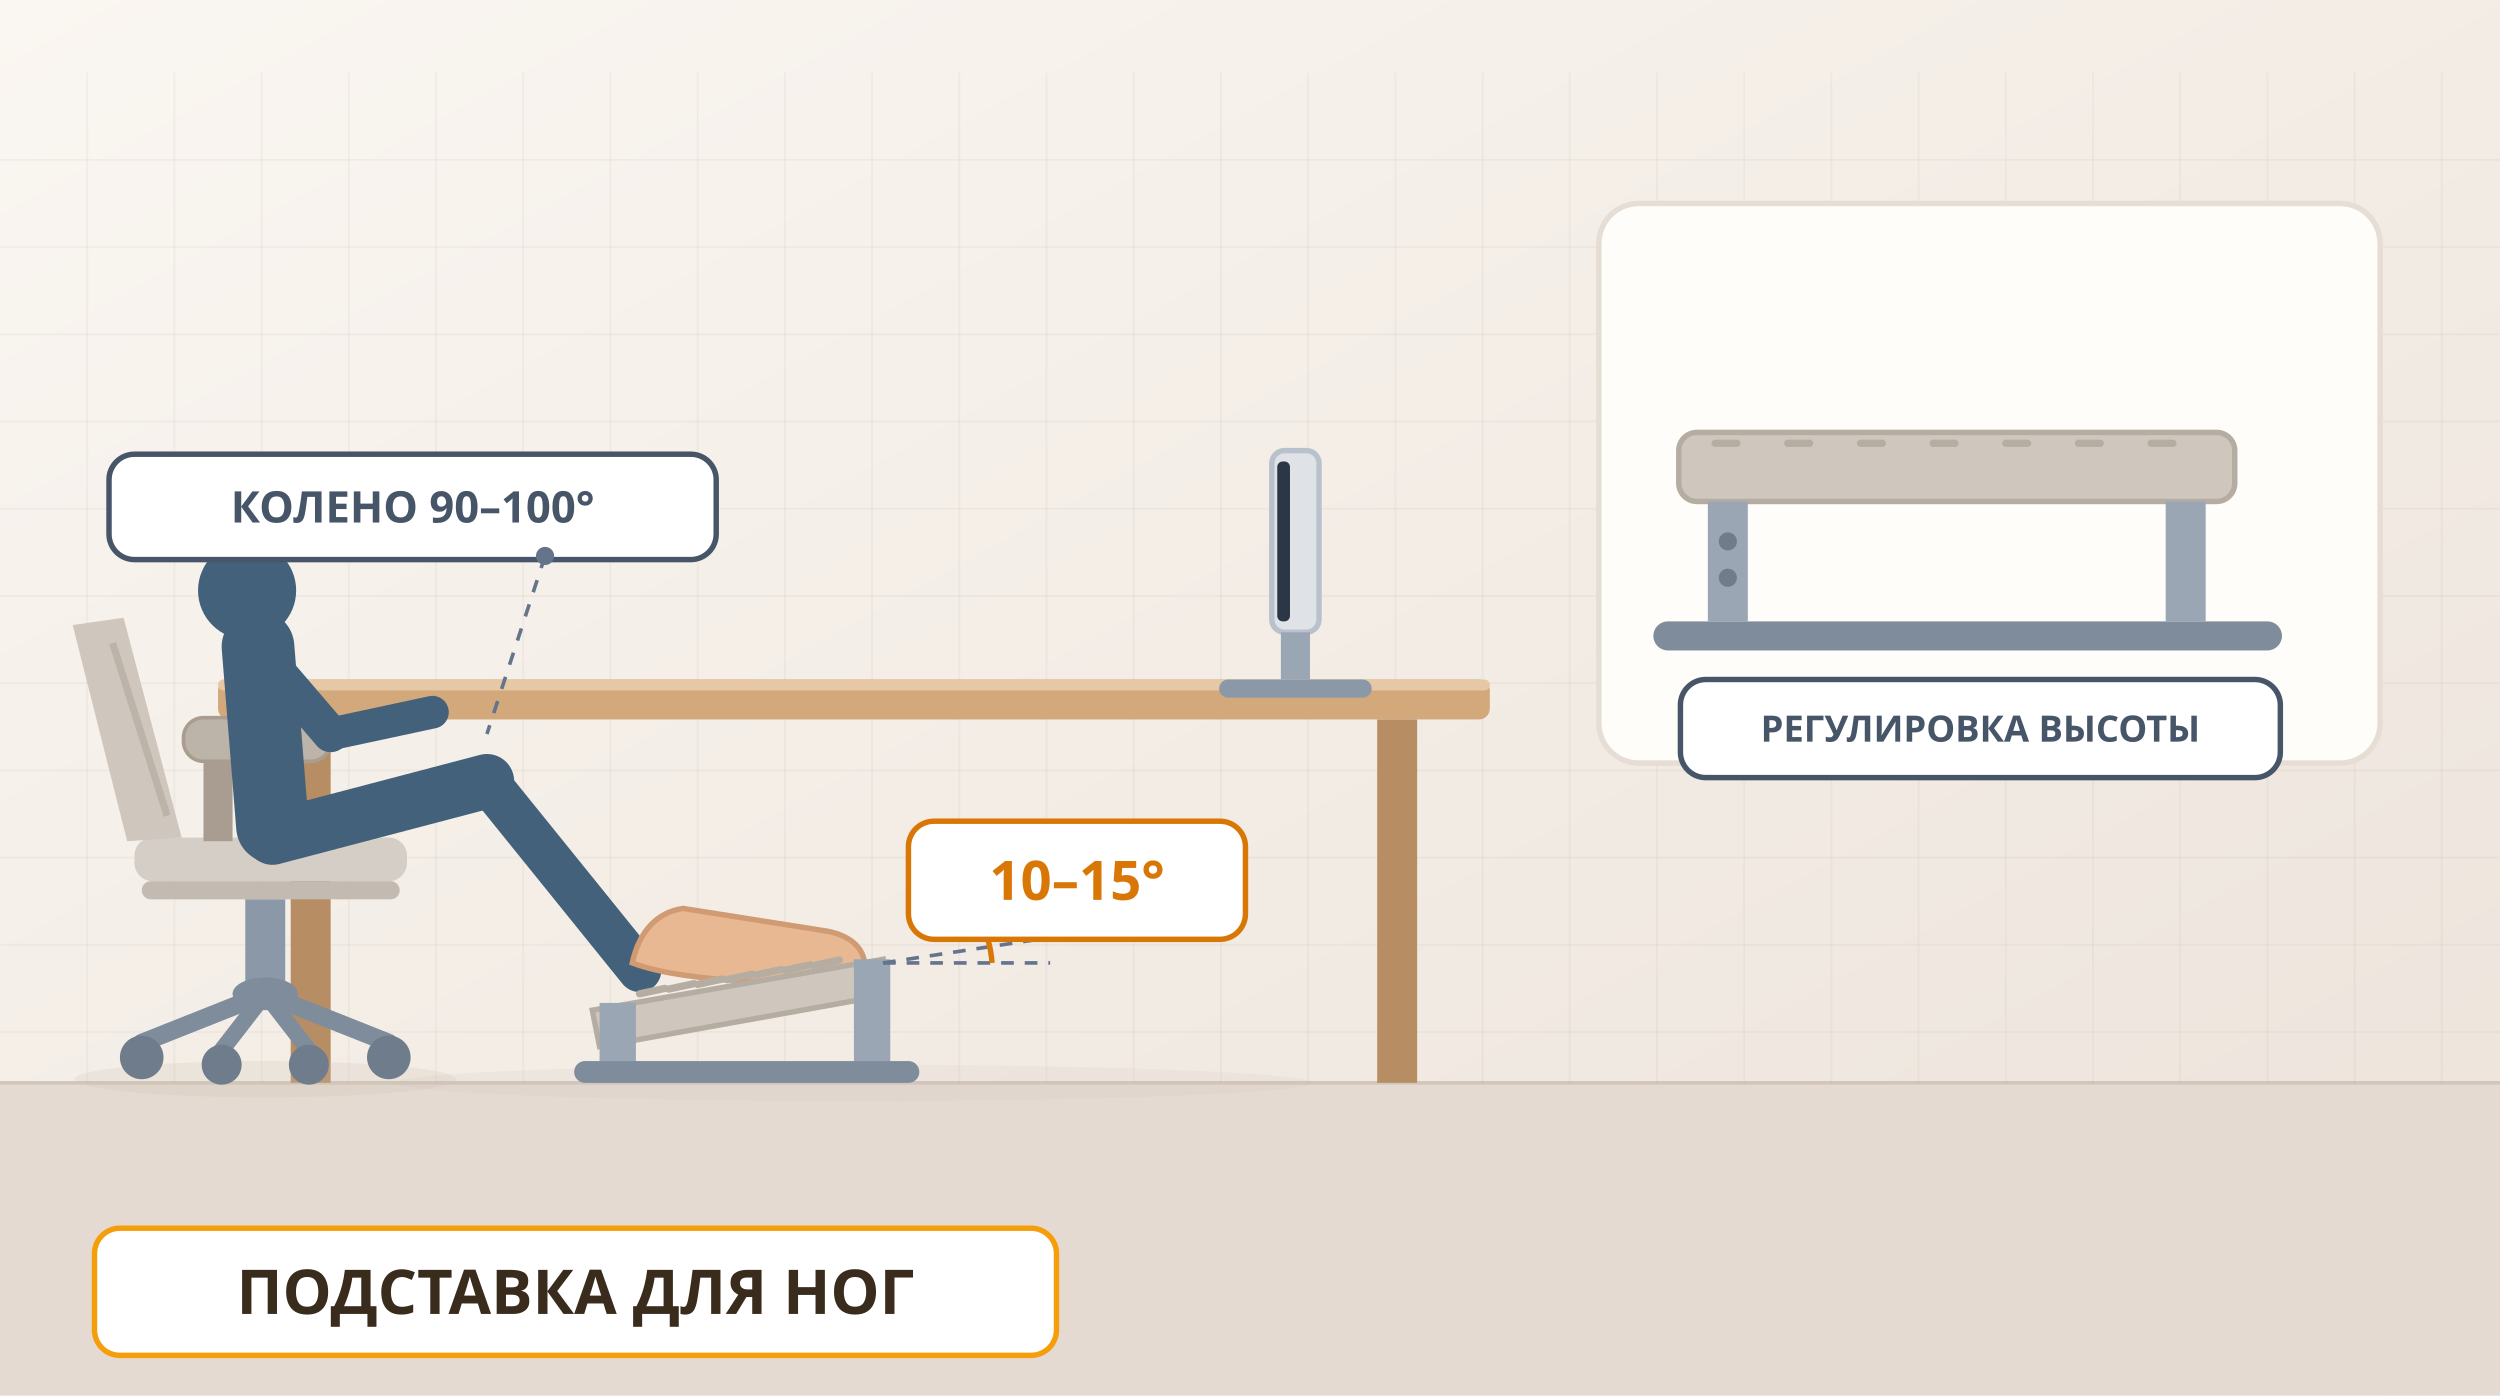
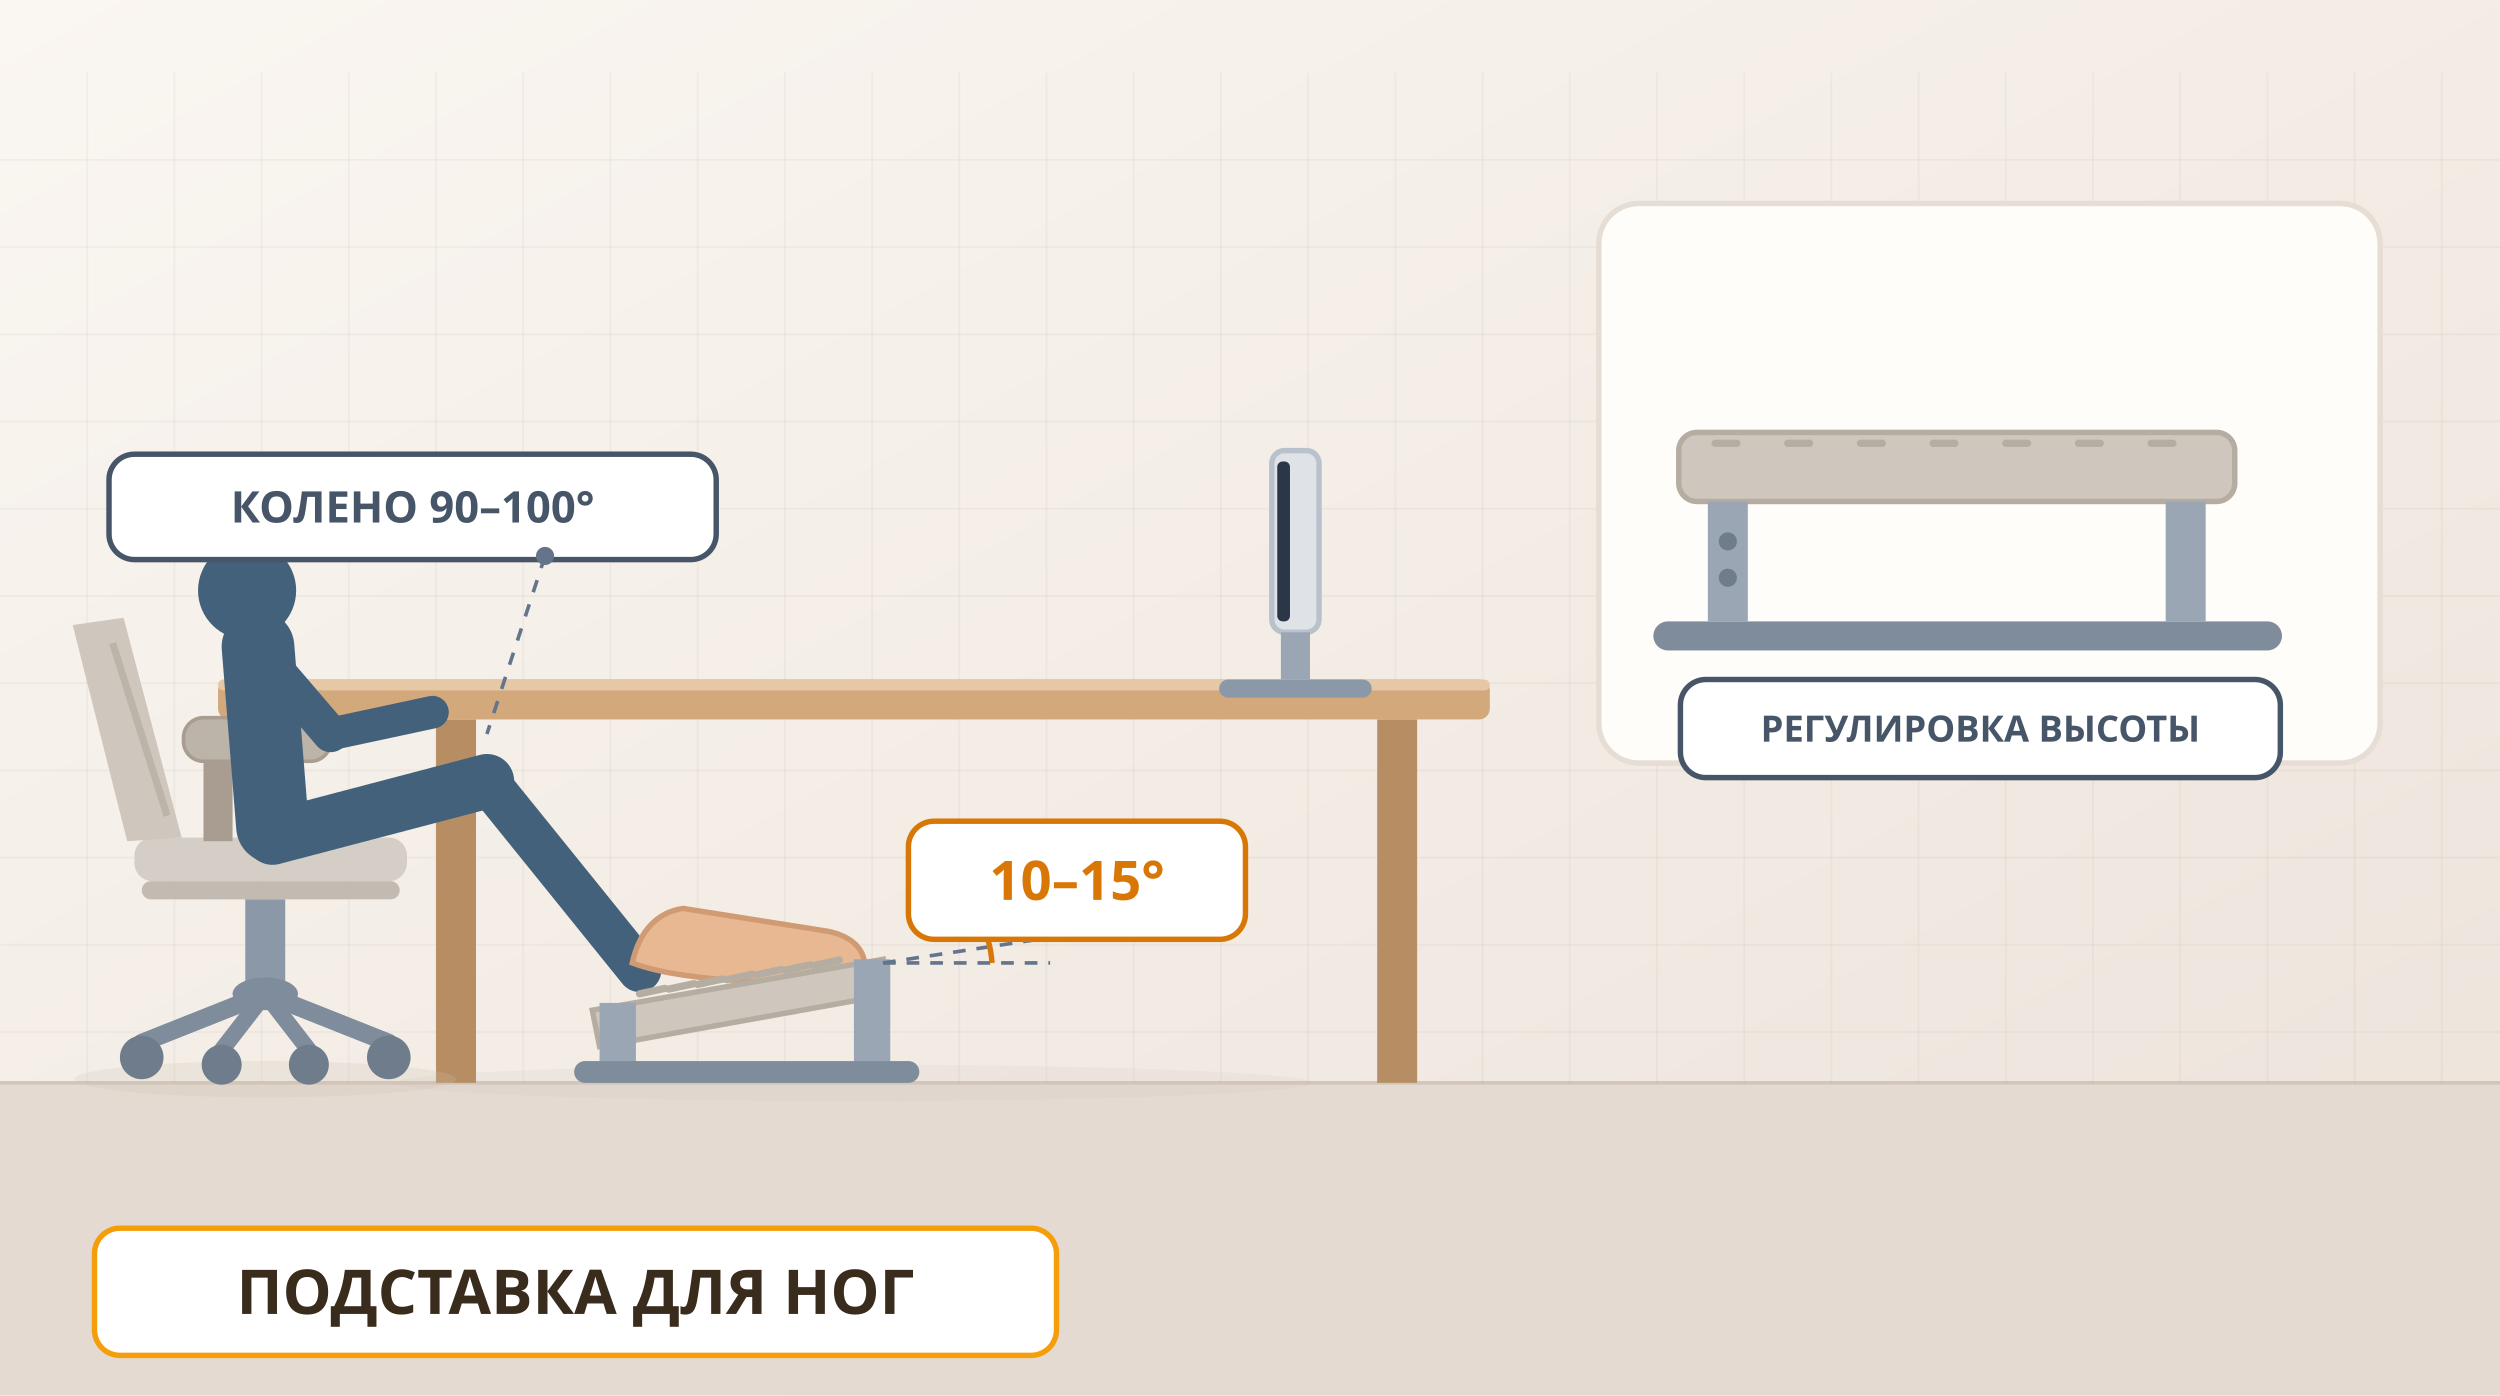
<svg xmlns="http://www.w3.org/2000/svg" viewBox="0 0 1376 768" width="1376" height="768">
  <defs>
    <linearGradient id="bg" x1="0%" y1="0%" x2="100%" y2="100%">
      <stop offset="0%" stop-color="#faf6f1" />
      <stop offset="100%" stop-color="#ece3da" />
    </linearGradient>
  </defs>
  <rect width="1376" height="768" fill="url(#bg)" />
  <rect x="0" y="596" width="1376" height="172" fill="#e4dad1" />
  <line x1="0" y1="596" x2="1376" y2="596" stroke="#d2c6bb" stroke-width="2" />
  <g stroke="#7c6a58" stroke-opacity="0.055" stroke-width="1">
    <line x1="48" y1="40" x2="48" y2="596" />
    <line x1="96" y1="40" x2="96" y2="596" />
    <line x1="144" y1="40" x2="144" y2="596" />
    <line x1="192" y1="40" x2="192" y2="596" />
    <line x1="240" y1="40" x2="240" y2="596" />
    <line x1="288" y1="40" x2="288" y2="596" />
    <line x1="336" y1="40" x2="336" y2="596" />
    <line x1="384" y1="40" x2="384" y2="596" />
    <line x1="432" y1="40" x2="432" y2="596" />
    <line x1="480" y1="40" x2="480" y2="596" />
    <line x1="528" y1="40" x2="528" y2="596" />
    <line x1="576" y1="40" x2="576" y2="596" />
    <line x1="624" y1="40" x2="624" y2="596" />
    <line x1="672" y1="40" x2="672" y2="596" />
    <line x1="720" y1="40" x2="720" y2="596" />
    <line x1="768" y1="40" x2="768" y2="596" />
    <line x1="816" y1="40" x2="816" y2="596" />
    <line x1="864" y1="40" x2="864" y2="596" />
    <line x1="912" y1="40" x2="912" y2="596" />
    <line x1="960" y1="40" x2="960" y2="596" />
    <line x1="1008" y1="40" x2="1008" y2="596" />
    <line x1="1056" y1="40" x2="1056" y2="596" />
    <line x1="1104" y1="40" x2="1104" y2="596" />
    <line x1="1152" y1="40" x2="1152" y2="596" />
    <line x1="1200" y1="40" x2="1200" y2="596" />
    <line x1="1248" y1="40" x2="1248" y2="596" />
    <line x1="1296" y1="40" x2="1296" y2="596" />
    <line x1="1344" y1="40" x2="1344" y2="596" />
    <line x1="0" y1="88" x2="1376" y2="88" />
    <line x1="0" y1="136" x2="1376" y2="136" />
    <line x1="0" y1="184" x2="1376" y2="184" />
    <line x1="0" y1="232" x2="1376" y2="232" />
    <line x1="0" y1="280" x2="1376" y2="280" />
    <line x1="0" y1="328" x2="1376" y2="328" />
    <line x1="0" y1="376" x2="1376" y2="376" />
    <line x1="0" y1="424" x2="1376" y2="424" />
    <line x1="0" y1="472" x2="1376" y2="472" />
    <line x1="0" y1="520" x2="1376" y2="520" />
    <line x1="0" y1="568" x2="1376" y2="568" />
  </g>
  <g>
    <ellipse cx="470" cy="596" rx="252" ry="10" fill="#cdc0b5" fill-opacity="0.16" />
    <rect x="120" y="374" width="700" height="22" rx="6" fill="#d3a97c" />
    <rect x="120" y="374" width="700" height="6" rx="3" fill="#e6c8a6" />
-     <rect x="160" y="396" width="22" height="200" fill="#b78e63" />
+     <rect x="240" y="396" width="22" height="200" fill="#b78e63" />
    <rect x="758" y="396" width="22" height="200" fill="#b78e63" />
  </g>
  <g>
    <rect x="700" y="248" width="26" height="100" rx="7" fill="#dfe3e8" stroke="#b9c2cc" stroke-width="3" />
    <rect x="703" y="254" width="7" height="88" rx="3" fill="#2b3646" />
    <rect x="705" y="348" width="16" height="26" fill="#9aa6b4" />
    <rect x="671" y="374" width="84" height="10" rx="5" fill="#8b98a8" />
  </g>
  <g transform="translate(298 0) scale(-1 1)">
    <ellipse cx="152" cy="594" rx="105" ry="10" fill="#cdc0b5" fill-opacity="0.22" />
    <rect x="74" y="461" width="150" height="24" rx="10" fill="#d5cec6" />
    <rect x="78" y="485" width="142" height="10" rx="5" fill="#c3bbb2" />
    <path d="M198 461 L230 340 L258 344 L228 463 Z" fill="#cfc7bd" />
    <path d="M206 449 L236 354" stroke="#bdb4a9" stroke-width="4" fill="none" />
    <rect x="141" y="495" width="22" height="52" fill="#8b98a8" />
    <ellipse cx="152" cy="547" rx="18" ry="9" fill="#7f8c9c" />
    <line x1="152" y1="547" x2="84" y2="574" stroke="#7f8c9c" stroke-width="10" stroke-linecap="round" />
    <line x1="152" y1="547" x2="220" y2="574" stroke="#7f8c9c" stroke-width="10" stroke-linecap="round" />
    <line x1="152" y1="547" x2="128" y2="578" stroke="#7f8c9c" stroke-width="9" stroke-linecap="round" />
    <line x1="152" y1="547" x2="176" y2="578" stroke="#7f8c9c" stroke-width="9" stroke-linecap="round" />
    <circle cx="84" cy="582" r="12" fill="#6f7c8c" />
    <circle cx="220" cy="582" r="12" fill="#6f7c8c" />
    <circle cx="128" cy="586" r="11" fill="#6f7c8c" />
    <circle cx="176" cy="586" r="11" fill="#6f7c8c" />
    <rect x="170" y="415" width="16" height="48" fill="#a89d90" />
    <rect x="116" y="395" width="81" height="24" rx="11" fill="#bdb4a9" stroke="#a89d90" stroke-width="2" />
  </g>
  <g stroke="#43617a" fill="none" stroke-linecap="round">
    <path d="M150 461 L268 430" stroke-width="30" />
    <path d="M268 430 L352 534" stroke-width="24" />
    <path d="M150 455 L142 356" stroke-width="40" />
    <circle cx="136" cy="325" r="27" fill="#43617a" stroke="none" />
    <path d="M146 362 L182 404" stroke-width="20" />
    <path d="M182 404 L238 392" stroke-width="18" />
  </g>
  <path d="M348 530 C 352 512 362 502 376 500 L452 512 C 468 514 476 522 476 532 L466 542 C 436 540 380 542 348 530 Z" fill="#e8b892" stroke="#d09b73" stroke-width="3" />
  <polygon points="326,556 486,528 486,548 330,576" fill="#cfc7bd" stroke="#b5ada2" stroke-width="3" />
  <line x1="352" y1="547" x2="366" y2="544" stroke="#b5ada2" stroke-width="4" stroke-linecap="round" />
  <line x1="368" y1="544.4" x2="382" y2="541.4" stroke="#b5ada2" stroke-width="4" stroke-linecap="round" />
  <line x1="384" y1="541.8" x2="398" y2="538.8" stroke="#b5ada2" stroke-width="4" stroke-linecap="round" />
  <line x1="400" y1="539.2" x2="414" y2="536.2" stroke="#b5ada2" stroke-width="4" stroke-linecap="round" />
  <line x1="416" y1="536.6" x2="430" y2="533.6" stroke="#b5ada2" stroke-width="4" stroke-linecap="round" />
  <line x1="432" y1="534" x2="446" y2="531" stroke="#b5ada2" stroke-width="4" stroke-linecap="round" />
  <line x1="448" y1="531.4" x2="462" y2="528.4" stroke="#b5ada2" stroke-width="4" stroke-linecap="round" />
  <rect x="330" y="552" width="20" height="34" fill="#9aa6b4" />
  <rect x="470" y="528" width="20" height="58" fill="#9aa6b4" />
  <rect x="316" y="584" width="190" height="12" rx="6" fill="#7f8c9c" />
  <path d="M486 530 L578 530" stroke="#64748b" stroke-width="2" stroke-dasharray="7 6" />
  <path d="M486 530 L578 516" stroke="#64748b" stroke-width="2" stroke-dasharray="7 6" />
  <path d="M546 530 A60 60 0 0 0 544 518" fill="none" stroke="#d97706" stroke-width="3" />
  <g>
    <rect x="500.0" y="452" width="185.5" height="65" rx="14" fill="#ffffff" stroke="#d97706" stroke-width="3" />
    <text x="592.8" y="495.3" font-family="system-ui, sans-serif" font-size="30" font-weight="800" fill="#d97706" text-anchor="middle">10–15°</text>
  </g>
  <g>
    <rect x="60.0" y="250" width="334.2" height="58" rx="14" fill="#ffffff" stroke="#475569" stroke-width="3" />
    <text x="227.1" y="287.6" font-family="system-ui, sans-serif" font-size="24" font-weight="800" fill="#475569" text-anchor="middle">КОЛЕНО 90–100°</text>
  </g>
  <path d="M300 306 L268 404" fill="none" stroke="#64748b" stroke-width="2" stroke-dasharray="7 7" />
  <circle cx="300" cy="306" r="5" fill="#64748b" />
  <rect x="880" y="112" width="430" height="308" rx="22" fill="#fffdf9" stroke="#e6ddd4" stroke-width="3" />
  <rect x="924" y="238" width="306" height="38" rx="10" fill="#cfc7bd" stroke="#b5ada2" stroke-width="3" />
  <line x1="944" y1="244" x2="956" y2="244" stroke="#b5ada2" stroke-width="4" stroke-linecap="round" />
  <line x1="984" y1="244" x2="996" y2="244" stroke="#b5ada2" stroke-width="4" stroke-linecap="round" />
  <line x1="1024" y1="244" x2="1036" y2="244" stroke="#b5ada2" stroke-width="4" stroke-linecap="round" />
  <line x1="1064" y1="244" x2="1076" y2="244" stroke="#b5ada2" stroke-width="4" stroke-linecap="round" />
  <line x1="1104" y1="244" x2="1116" y2="244" stroke="#b5ada2" stroke-width="4" stroke-linecap="round" />
  <line x1="1144" y1="244" x2="1156" y2="244" stroke="#b5ada2" stroke-width="4" stroke-linecap="round" />
  <line x1="1184" y1="244" x2="1196" y2="244" stroke="#b5ada2" stroke-width="4" stroke-linecap="round" />
  <rect x="940" y="276" width="22" height="66" fill="#9aa6b4" />
  <rect x="1192" y="276" width="22" height="66" fill="#9aa6b4" />
  <circle cx="951" cy="298" r="5" fill="#6f7c8c" />
  <circle cx="951" cy="318" r="5" fill="#6f7c8c" />
  <rect x="910" y="342" width="346" height="16" rx="8" fill="#7f8c9c" />
  <g>
    <rect x="924.9" y="374" width="330.2" height="54" rx="14" fill="#ffffff" stroke="#475569" stroke-width="3" />
    <text x="1090.0" y="408.2" font-family="system-ui, sans-serif" font-size="20" font-weight="800" fill="#475569" text-anchor="middle">РЕГУЛИРОВКА ВЫСОТЫ</text>
  </g>
  <g>
    <rect x="52.0" y="676" width="529.5" height="70" rx="14" fill="#ffffff" stroke="#f59e0b" stroke-width="3" />
    <text x="316.7" y="723.2" font-family="system-ui, sans-serif" font-size="34" font-weight="800" fill="#3a2c1c" text-anchor="middle">ПОДСТАВКА ДЛЯ НОГ</text>
  </g>
</svg>
